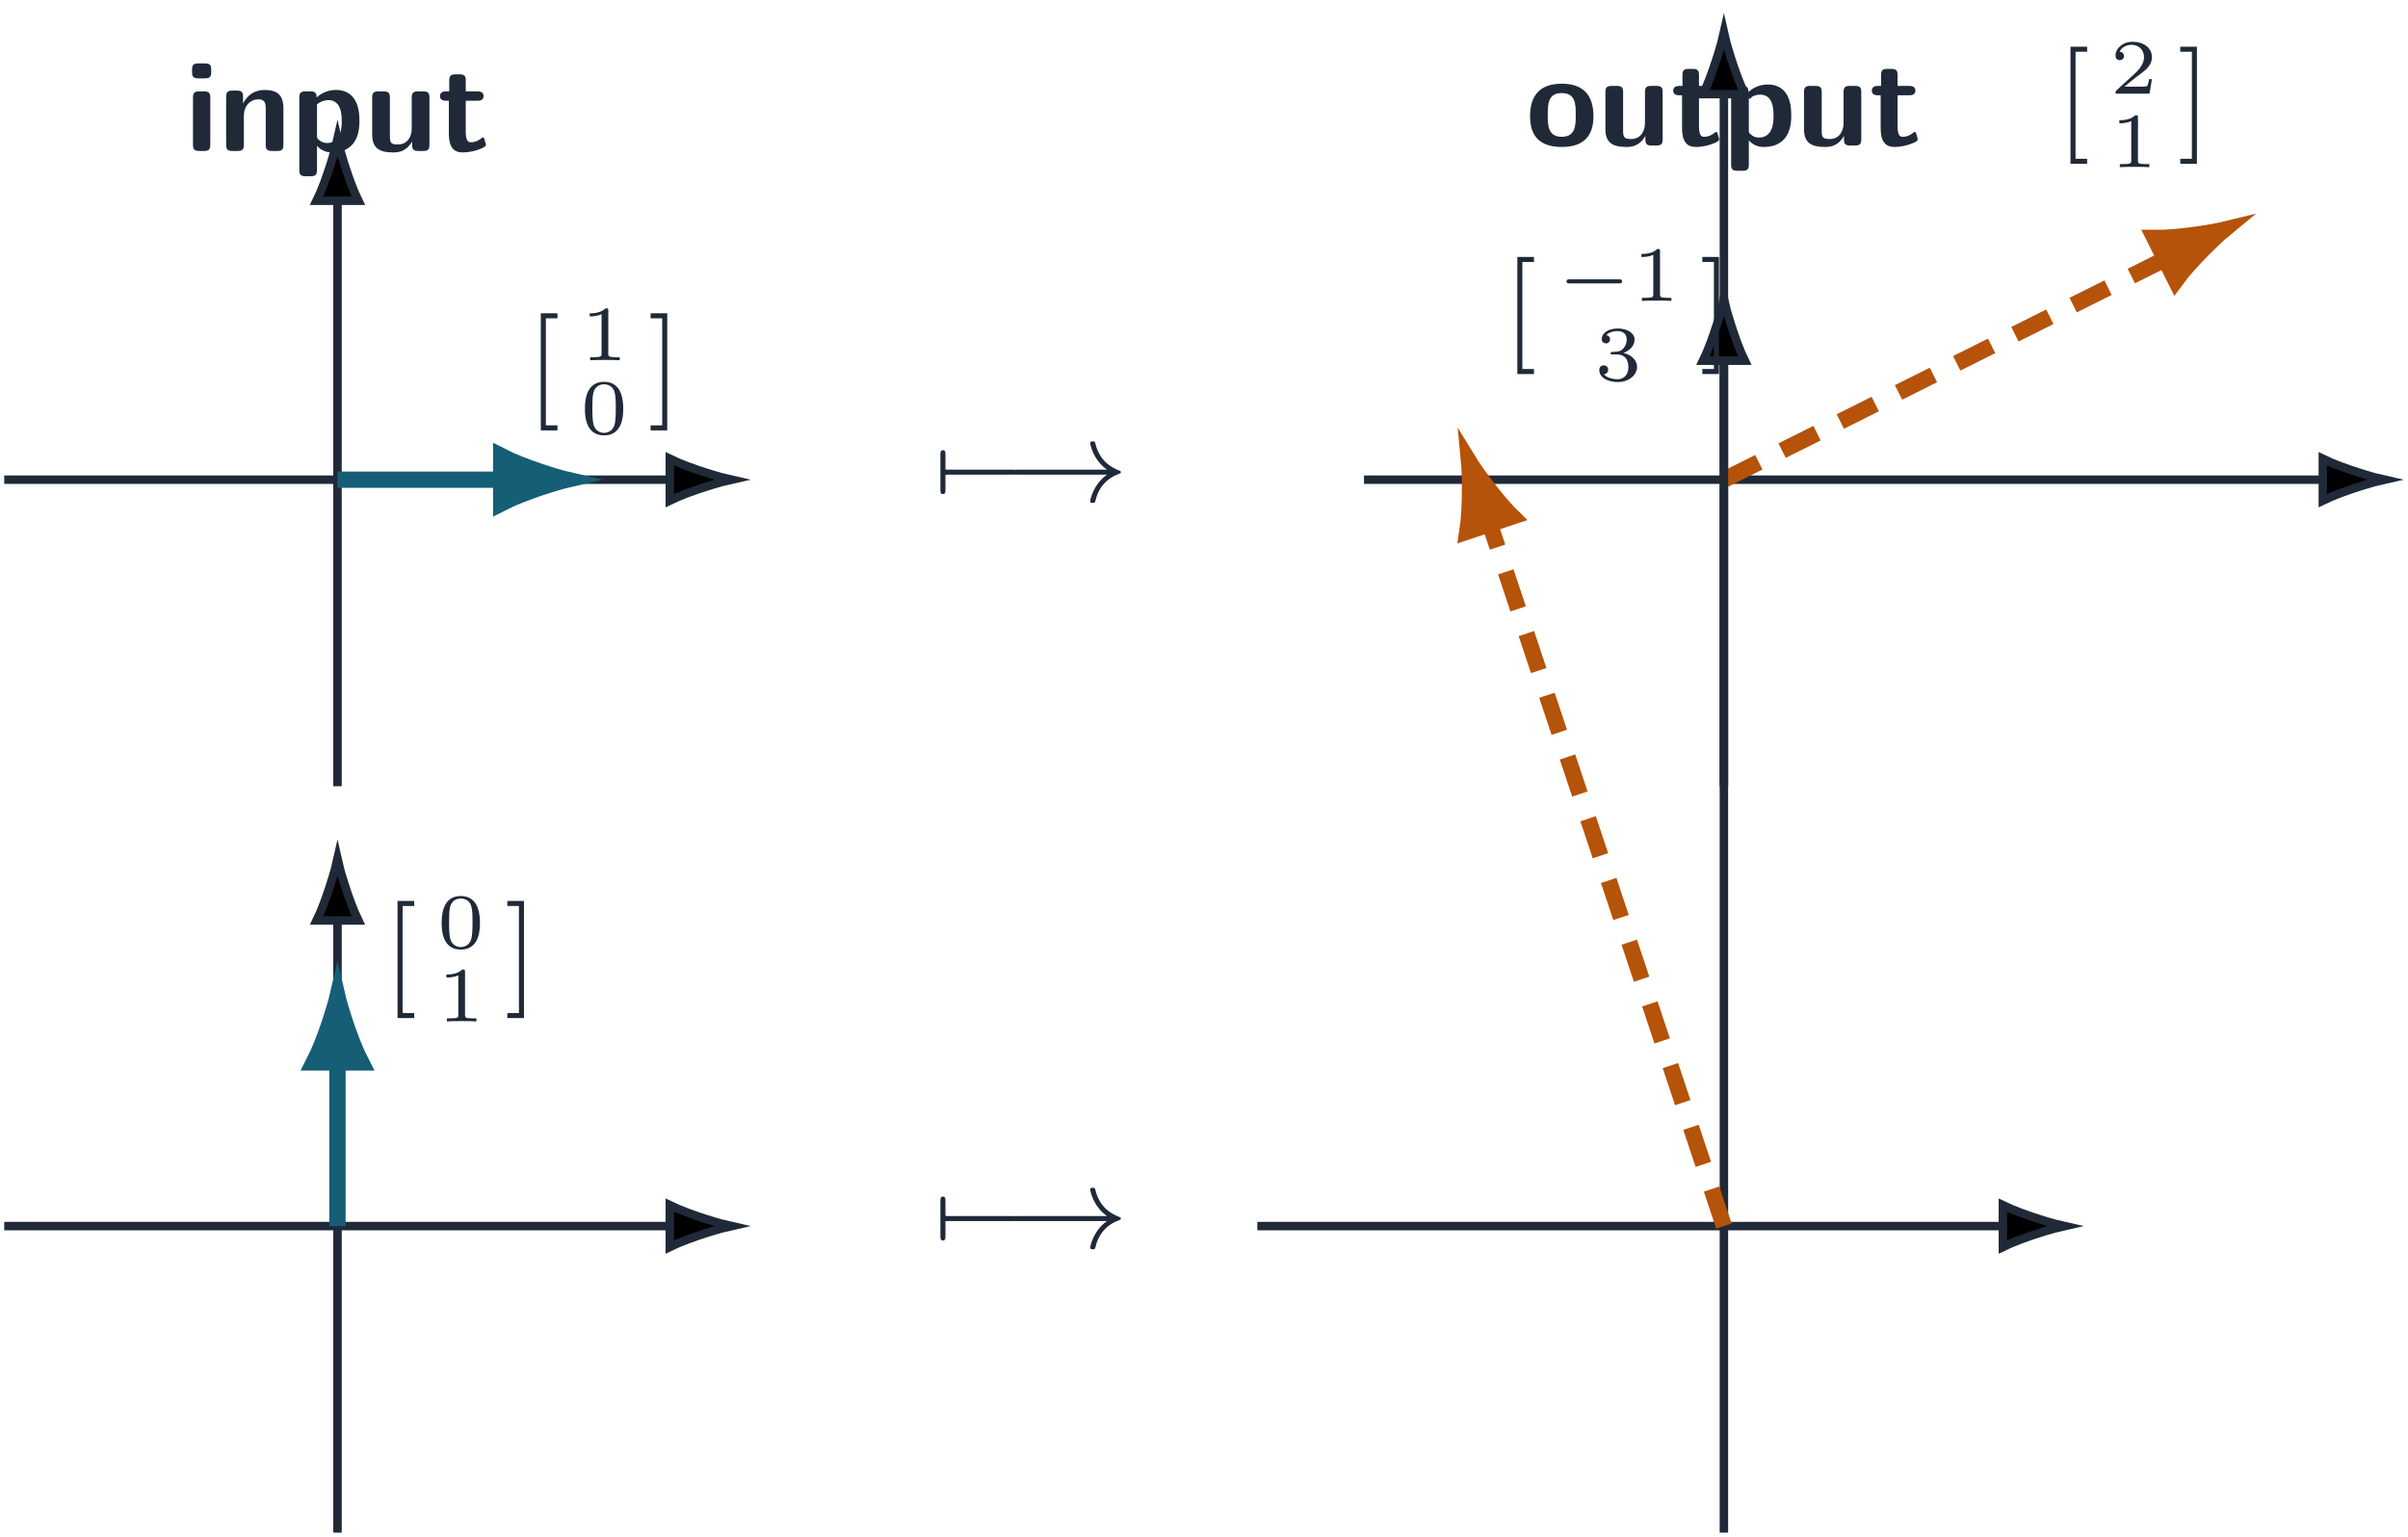
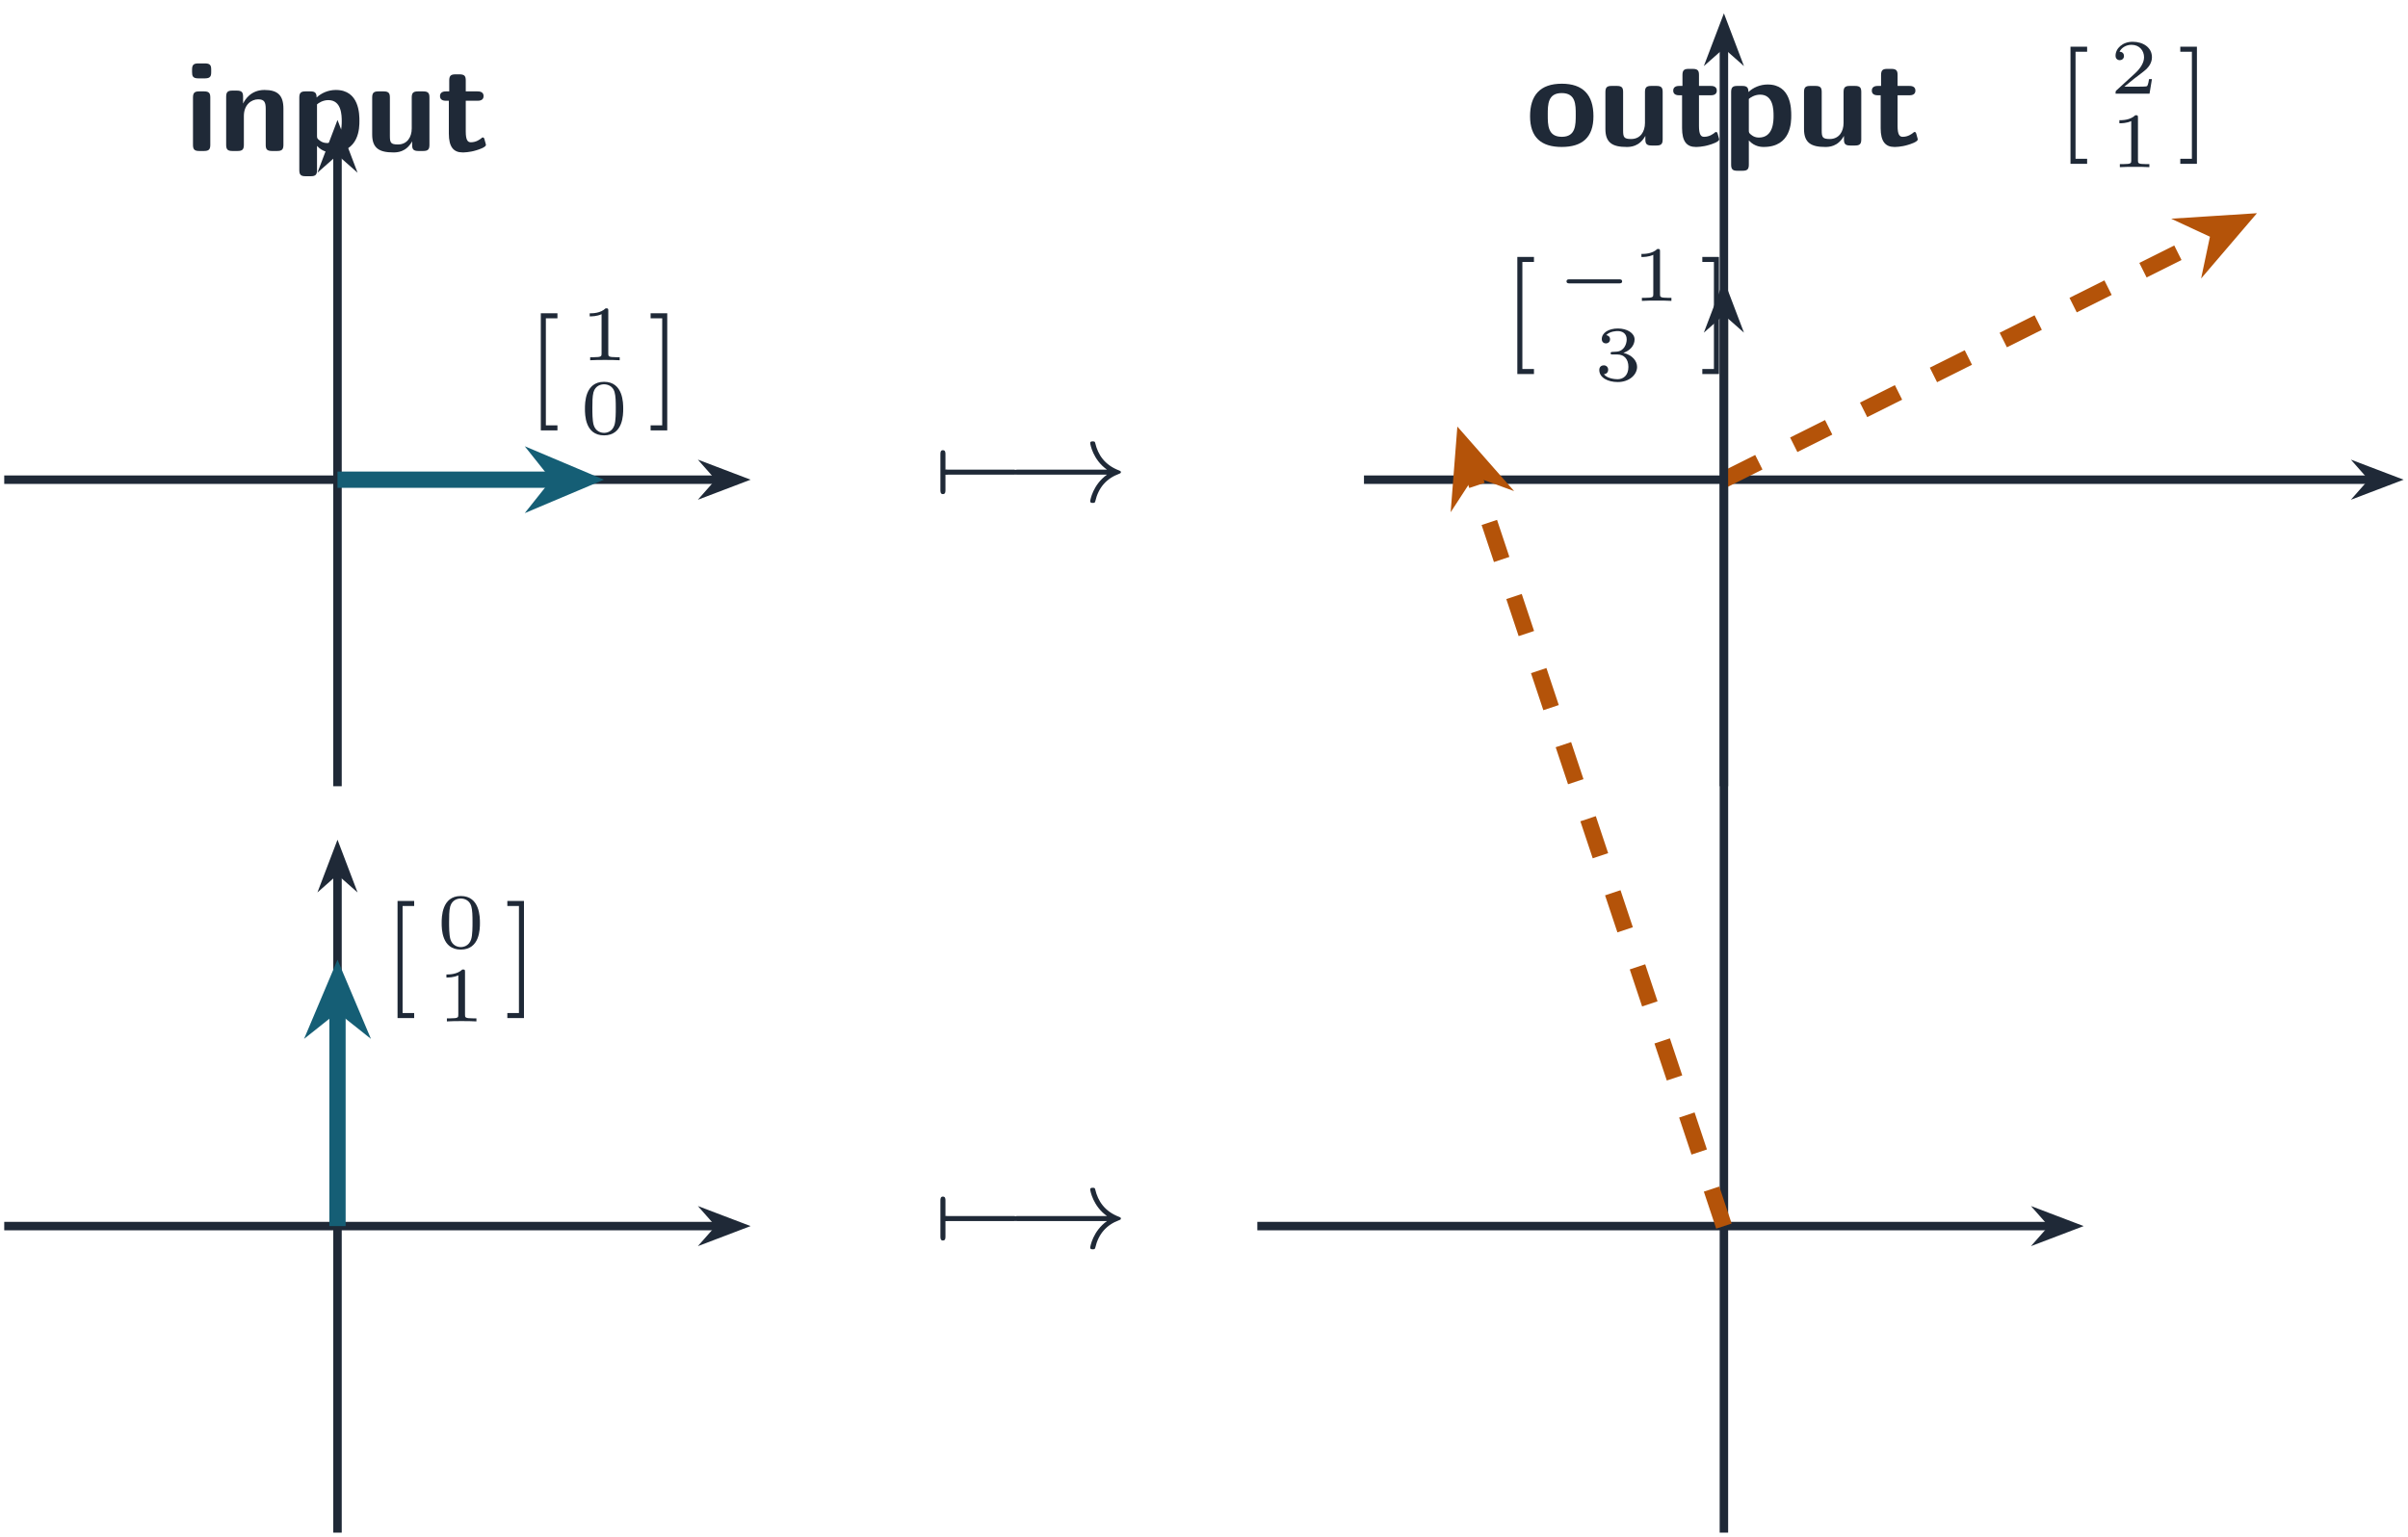
<svg xmlns="http://www.w3.org/2000/svg" xmlns:xlink="http://www.w3.org/1999/xlink" role="img" aria-labelledby="title desc" version="1.1" width="184.333pt" height="117.667pt" viewBox="-67.019 -67.019 184.333 117.667">
  <defs>
    <path id="g0-0" d="M4.758-1.339C4.854-1.339 5.003-1.339 5.003-1.494S4.854-1.65 4.758-1.65H.992C.897-1.65 .747-1.65 .747-1.494S.897-1.339 .992-1.339H4.758Z" />
    <path id="g1-0" d="M6.052-2.053C6.214-2.053 6.384-2.053 6.384-2.251C6.384-2.439 6.205-2.439 6.052-2.439H1.103C.95-2.439 .771-2.439 .771-2.251C.771-2.053 .941-2.053 1.103-2.053H6.052Z" />
    <path id="g1-33" d="M7.63-2.053C6.563-1.291 6.348-.117 6.348-.018C6.348 .108 6.465 .108 6.536 .108C6.644 .108 6.707 .108 6.734-.009C6.976-1.067 7.595-1.766 8.572-2.125C8.626-2.143 8.697-2.17 8.697-2.242C8.697-2.322 8.635-2.349 8.581-2.367C7.451-2.789 6.94-3.587 6.734-4.465C6.707-4.591 6.671-4.6 6.536-4.6C6.456-4.6 6.348-4.6 6.348-4.474C6.348-4.376 6.563-3.192 7.63-2.439H.843C.69-2.439 .511-2.439 .511-2.251C.511-2.053 .681-2.053 .843-2.053H7.63Z" />
    <path id="g1-55" d="M.897-2.053C.941-2.053 1.148-2.053 1.148-2.242C1.148-2.439 .95-2.439 .897-2.439V-3.604C.897-3.748 .897-3.927 .699-3.927C.511-3.927 .511-3.739 .511-3.604V-.888C.511-.753 .511-.565 .699-.565C.897-.565 .897-.744 .897-.888V-2.053Z" />
    <path id="g2-48" d="M3.288-1.907C3.288-2.343 3.288-3.975 1.823-3.975S.359-2.343 .359-1.907C.359-1.476 .359 .126 1.823 .126S3.288-1.476 3.288-1.907ZM1.823-.066C1.572-.066 1.166-.185 1.022-.681C.927-1.028 .927-1.614 .927-1.985C.927-2.385 .927-2.845 1.01-3.168C1.16-3.706 1.614-3.784 1.823-3.784C2.098-3.784 2.493-3.652 2.624-3.198C2.714-2.881 2.72-2.445 2.72-1.985C2.72-1.602 2.72-.998 2.618-.664C2.451-.143 2.02-.066 1.823-.066Z" />
    <path id="g2-49" d="M2.146-3.796C2.146-3.975 2.122-3.975 1.943-3.975C1.548-3.593 .938-3.593 .723-3.593V-3.359C.879-3.359 1.273-3.359 1.632-3.527V-.508C1.632-.311 1.632-.233 1.016-.233H.759V0C1.088-.024 1.554-.024 1.889-.024S2.69-.024 3.019 0V-.233H2.762C2.146-.233 2.146-.311 2.146-.508V-3.796Z" />
    <path id="g2-50" d="M3.216-1.118H2.995C2.983-1.034 2.923-.64 2.833-.574C2.792-.538 2.307-.538 2.224-.538H1.106L1.871-1.16C2.074-1.321 2.606-1.704 2.792-1.883C2.971-2.062 3.216-2.367 3.216-2.792C3.216-3.539 2.54-3.975 1.739-3.975C.968-3.975 .43-3.467 .43-2.905C.43-2.6 .687-2.564 .753-2.564C.903-2.564 1.076-2.672 1.076-2.887C1.076-3.019 .998-3.21 .735-3.21C.873-3.515 1.237-3.742 1.65-3.742C2.277-3.742 2.612-3.276 2.612-2.792C2.612-2.367 2.331-1.931 1.913-1.548L.496-.251C.436-.191 .43-.185 .43 0H3.031L3.216-1.118Z" />
    <path id="g2-51" d="M1.757-1.985C2.266-1.985 2.606-1.644 2.606-1.034C2.606-.377 2.212-.09 1.775-.09C1.614-.09 .998-.126 .729-.472C.962-.496 1.058-.652 1.058-.813C1.058-1.016 .915-1.154 .717-1.154C.556-1.154 .377-1.052 .377-.801C.377-.209 1.034 .126 1.793 .126C2.678 .126 3.27-.442 3.27-1.034C3.27-1.47 2.935-1.931 2.224-2.11C2.696-2.266 3.078-2.648 3.078-3.138C3.078-3.616 2.517-3.975 1.799-3.975C1.1-3.975 .568-3.652 .568-3.162C.568-2.905 .765-2.833 .885-2.833C1.04-2.833 1.201-2.941 1.201-3.15C1.201-3.335 1.07-3.443 .909-3.467C1.19-3.778 1.733-3.778 1.787-3.778C2.092-3.778 2.475-3.634 2.475-3.138C2.475-2.809 2.289-2.236 1.692-2.2C1.584-2.194 1.423-2.182 1.369-2.182C1.309-2.176 1.243-2.17 1.243-2.08C1.243-1.985 1.309-1.985 1.411-1.985H1.757Z" />
    <path id="g3-91" d="M2.349 2.242V1.856H1.462V-6.339H2.349V-6.725H1.076V2.242H2.349Z" />
    <path id="g3-93" d="M1.47 2.242V-6.725H.197V-6.339H1.085V1.856H.197V2.242H1.47Z" />
    <path id="g4-105" d="M3.716-.468C3.716-.498 3.696-.568 3.636-.777C3.587-.976 3.567-1.036 3.477-1.036C3.427-1.036 3.417-1.026 3.357-.966C3.248-.887 2.979-.667 2.56-.667C2.321-.667 2.172-.837 2.172-1.494V-3.846H3.059C3.178-3.846 3.537-3.846 3.537-4.204S3.178-4.563 3.059-4.563H2.172V-5.39C2.172-5.709 2.102-5.868 1.694-5.868H1.385C1.026-5.868 .907-5.758 .907-5.39V-4.563H.677C.568-4.563 .199-4.563 .199-4.204S.558-3.846 .677-3.846H.877V-1.325C.877-.319 1.235 .11 1.923 .11C2.012 .11 2.451 .11 2.969-.05C3.138-.1 3.716-.279 3.716-.468Z" />
    <path id="g4-109" d="M4.981-.478V-4.085C4.981-4.403 4.912-4.563 4.503-4.563H4.105C3.726-4.563 3.626-4.433 3.626-4.085V-1.724C3.626-1.066 3.278-.498 2.57-.498C2.012-.498 1.953-.638 1.953-1.166V-4.085C1.953-4.403 1.883-4.563 1.474-4.563H1.076C.717-4.563 .598-4.453 .598-4.085V-1.255C.598-.189 1.176 .11 2.212 .11C2.481 .11 3.188 .11 3.656-.737V-.478C3.656-.159 3.726 0 4.134 0H4.503C4.882 0 4.981-.13 4.981-.478Z" />
    <path id="g4-66" d="M1.933-.478V-4.085C1.933-4.403 1.863-4.563 1.455-4.563H1.086C.727-4.563 .608-4.453 .608-4.085V-.478C.608-.12 .717 0 1.086 0H1.455C1.833 0 1.933-.13 1.933-.478ZM2.002-6.037V-6.227C2.002-6.545 1.933-6.705 1.524-6.705H1.016C.638-6.705 .538-6.575 .538-6.227V-6.037C.538-5.748 .588-5.559 1.016-5.559H1.524C1.943-5.559 2.002-5.738 2.002-6.037Z" />
    <path id="g4-77" d="M4.981-.478V-3.238C4.981-4.264 4.543-4.672 3.527-4.672C2.481-4.672 2.032-3.915 1.903-3.646H1.893V-4.144C1.893-4.463 1.823-4.623 1.415-4.623H1.076C.717-4.623 .598-4.513 .598-4.144V-.478C.598-.12 .707 0 1.076 0H1.474C1.853 0 1.953-.13 1.953-.478V-2.68C1.953-3.547 2.531-3.955 3.049-3.955C3.527-3.955 3.626-3.726 3.626-3.218V-.478C3.626-.159 3.696 0 4.105 0H4.503C4.882 0 4.981-.13 4.981-.478Z" />
    <path id="g4-81" d="M5.161-2.242C5.161-3.875 4.364-4.732 2.74-4.732C1.076-4.732 .309-3.846 .309-2.242C.309-.618 1.166 .11 2.73 .11S5.161-.608 5.161-2.242ZM3.806-2.361C3.806-1.574 3.806-.667 2.74-.667C1.664-.667 1.664-1.564 1.664-2.361C1.664-3.128 1.664-4.015 2.73-4.015C3.806-4.015 3.806-3.138 3.806-2.361Z" />
    <path id="g4-84" d="M5.21-2.301C5.21-2.79 5.21-4.672 3.407-4.672C2.819-4.672 2.291-4.433 1.933-4.095C1.933-4.463 1.793-4.563 1.455-4.563H1.086C.727-4.563 .608-4.453 .608-4.085V1.455C.608 1.813 .717 1.933 1.086 1.933H1.484C1.863 1.933 1.963 1.803 1.963 1.455V-.389C2.411 .11 2.959 .11 3.098 .11C5.21 .11 5.21-1.803 5.21-2.301ZM3.856-2.281C3.856-1.883 3.856-.608 2.73-.608C2.501-.608 2.321-.687 2.202-.777C1.963-.946 1.963-.996 1.963-1.176V-3.567C2.072-3.666 2.401-3.895 2.829-3.895C3.846-3.895 3.856-2.72 3.856-2.281Z" />
  </defs>
  <g id="page1">
    <g stroke-miterlimit="10" transform="matrix(.996264 0 0 -.996264 11.88167 -9.883013)" fill="#000" stroke="#000" stroke-width="0.4">
      <g transform="matrix(1.00375 0 0 -1.00375 -76.90495 35.82718)" stroke="none" fill="#1f2937">
        <use x="11.882" y="-9.883" xlink:href="#g4-66" />
        <use x="14.432" y="-9.883" xlink:href="#g4-77" />
        <use x="20.021" y="-9.883" xlink:href="#g4-84" />
        <use x="25.61" y="-9.883" xlink:href="#g4-109" />
        <use x="31.199" y="-9.883" xlink:href="#g4-105" />
      </g>
      <g transform="matrix(1.00375 0 0 -1.00375 26.13253 36.24718)" stroke="none" fill="#1f2937">
        <use x="11.882" y="-9.883" xlink:href="#g4-81" />
        <use x="17.361" y="-9.883" xlink:href="#g4-109" />
        <use x="22.95" y="-9.883" xlink:href="#g4-105" />
        <use x="26.975" y="-9.883" xlink:href="#g4-84" />
        <use x="32.564" y="-9.883" xlink:href="#g4-109" />
        <use x="38.153" y="-9.883" xlink:href="#g4-105" />
      </g>
      <g stroke="#1f2937" stroke-width="0.65">
-         <path d="M-78.871 20.486H-27.729" fill="none" />
-         <g transform="translate(-27.72945 20.48601)" stroke-dasharray="none" stroke-dashoffset="0.0" stroke-linejoin="miter">
-           <path d="M4.689 0C4.113 .125 1.582 .834 0 1.605V-1.605C1.582-.834 4.113-.125 4.689 0Z" />
+         <path d="M-78.871 20.486H-23.943" fill="none" />
+         <g transform="translate(-25.51036 20.48601)" stroke-dasharray="none" stroke-dashoffset="0.0" stroke-linejoin="miter">
+           <path d="M3.074 0L1.05 .77L1.73 0L1.05-.77Z" />
        </g>
      </g>
      <g stroke="#1f2937" stroke-width="0.65">
-         <path d="M-53.264-3.073V41.923" fill="none" />
-         <g transform="matrix(0 1 -1 0 -53.26373 41.92316)" stroke-dasharray="none" stroke-dashoffset="0.0" stroke-linejoin="miter">
-           <path d="M4.689 0C4.113 .125 1.582 .834 0 1.605V-1.605C1.582-.834 4.113-.125 4.689 0Z" />
+         <path d="M-53.264-3.073V45.71" fill="none" />
+         <g transform="matrix(0 1 -1 0 -53.26373 44.14224)" stroke-dasharray="none" stroke-dashoffset="0.0" stroke-linejoin="miter">
+           <path d="M3.074 0L1.05 .77L1.73 0L1.05-.77Z" />
        </g>
      </g>
      <g stroke="#155e75" stroke-width="1.25">
-         <path d="M-53.264 20.486H-40.689" fill="none" />
-         <g fill="#155e75" transform="translate(-40.68861 20.48601)" stroke-dasharray="none" stroke-dashoffset="0.0" stroke-linejoin="miter">
-           <path d="M5.03 0C4.412 .142 1.697 .944 0 1.817V-1.817C1.697-.944 4.412-.142 5.03 0Z" />
+         <path d="M-53.264 20.486H-36.439" fill="none" />
+         <g fill="#155e75" transform="translate(-38.77773 20.48601)" stroke-dasharray="none" stroke-dashoffset="0.0" stroke-linejoin="miter" stroke-width="1.012">
+           <path d="M4.684 0L1.533 1.331L2.592 0L1.533-1.331Z" />
        </g>
      </g>
      <g transform="matrix(1.00375 0 0 -1.00375 -50.64832 16.60489)" stroke="none" fill="#1f2937">
        <use x="11.882" y="-9.883" xlink:href="#g3-91" />
        <use x="15.977" y="-13.011" xlink:href="#g2-49" />
        <use x="15.977" y="-7.386" xlink:href="#g2-48" />
        <use x="21.166" y="-9.883" xlink:href="#g3-93" />
      </g>
      <g transform="matrix(1.00375 0 0 -1.00375 -19.37756 8.890626)" stroke="none" fill="#1f2937">
        <use x="11.882" y="-9.883" xlink:href="#g1-55" />
        <use x="11.882" y="-9.883" xlink:href="#g1-0" />
        <use x="17.513" y="-9.883" xlink:href="#g1-33" />
      </g>
      <g stroke="#1f2937" stroke-width="0.65">
-         <path d="M25.608 20.486H99.284" fill="none" />
-         <g transform="translate(99.28403 20.48601)" stroke-dasharray="none" stroke-dashoffset="0.0" stroke-linejoin="miter">
-           <path d="M4.689 0C4.113 .125 1.582 .834 0 1.605V-1.605C1.582-.834 4.113-.125 4.689 0Z" />
+         <path d="M25.608 20.486H103.071" fill="none" />
+         <g transform="translate(101.5031 20.48601)" stroke-dasharray="none" stroke-dashoffset="0.0" stroke-linejoin="miter">
+           <path d="M3.074 0L1.05 .77L1.73 0L1.05-.77Z" />
        </g>
      </g>
      <g stroke="#1f2937" stroke-width="0.65">
-         <path d="M53.264-3.073V50.117" fill="none" />
-         <g transform="matrix(0 1 -1 0 53.26373 50.11743)" stroke-dasharray="none" stroke-dashoffset="0.0" stroke-linejoin="miter">
-           <path d="M4.689 0C4.113 .125 1.582 .834 0 1.605V-1.605C1.582-.834 4.113-.125 4.689 0Z" />
+         <path d="M53.264-3.073V53.904" fill="none" />
+         <g transform="matrix(0 1 -1 0 53.26373 52.33652)" stroke-dasharray="none" stroke-dashoffset="0.0" stroke-linejoin="miter">
+           <path d="M3.074 0L1.05 .77L1.73 0L1.05-.77Z" />
        </g>
      </g>
-       <g stroke="#b45309" stroke-width="1.25" stroke-dasharray="3.0,2.0" stroke-dashoffset="0.0">
-         <path d="M53.264 20.486L87.161 37.434" fill="none" />
-         <g fill="#b45309" transform="matrix(.89436 .44717 -.44717 .89436 87.16054 37.43448)" stroke-dasharray="none" stroke-dashoffset="0.0" stroke-linejoin="miter">
-           <path d="M5.03 0C4.412 .142 1.697 .944 0 1.817V-1.817C1.697-.944 4.412-.142 5.03 0Z" />
+       <g stroke="#b45309" stroke-width="1.25" stroke-dasharray="3.0,3.0" stroke-dashoffset="0.0">
+         <path d="M53.264 20.486L90.961 39.335" fill="none" />
+         <g fill="#b45309" transform="matrix(.89436 .44717 -.44717 .89436 88.86957 38.28897)" stroke-dasharray="none" stroke-dashoffset="0.0" stroke-linejoin="miter" stroke-width="1.012">
+           <path d="M4.684 0L1.533 1.331L2.592 0L1.533-1.331Z" />
        </g>
      </g>
      <g transform="matrix(1.00375 0 0 -1.00375 66.88779 37.0909)" stroke="none" fill="#1f2937">
        <use x="11.882" y="-9.883" xlink:href="#g3-91" />
        <use x="15.977" y="-13.011" xlink:href="#g2-50" />
        <use x="15.977" y="-7.386" xlink:href="#g2-49" />
        <use x="21.166" y="-9.883" xlink:href="#g3-93" />
      </g>
      <g stroke="#1f2937" stroke-width="0.65">
-         <path d="M-78.871-36.875H-27.729" fill="none" />
-         <g transform="translate(-27.72945 -36.87486)" stroke-dasharray="none" stroke-dashoffset="0.0" stroke-linejoin="miter">
-           <path d="M4.689 0C4.113 .125 1.582 .834 0 1.605V-1.605C1.582-.834 4.113-.125 4.689 0Z" />
+         <path d="M-78.871-36.875H-23.943" fill="none" />
+         <g transform="translate(-25.51036 -36.87486)" stroke-dasharray="none" stroke-dashoffset="0.0" stroke-linejoin="miter">
+           <path d="M3.074 0L1.05 .77L1.73 0L1.05-.77Z" />
        </g>
      </g>
      <g stroke="#1f2937" stroke-width="0.65">
-         <path d="M-53.264-60.434V-13.389" fill="none" />
-         <g transform="matrix(0 1 -1 0 -53.26373 -13.38931)" stroke-dasharray="none" stroke-dashoffset="0.0" stroke-linejoin="miter">
-           <path d="M4.689 0C4.113 .125 1.582 .834 0 1.605V-1.605C1.582-.834 4.113-.125 4.689 0Z" />
+         <path d="M-53.264-60.434V-9.603" fill="none" />
+         <g transform="matrix(0 1 -1 0 -53.26373 -11.17023)" stroke-dasharray="none" stroke-dashoffset="0.0" stroke-linejoin="miter">
+           <path d="M3.074 0L1.05 .77L1.73 0L1.05-.77Z" />
        </g>
      </g>
      <g stroke="#155e75" stroke-width="1.25">
-         <path d="M-53.264-36.875V-24.3" fill="none" />
-         <g fill="#155e75" transform="matrix(0 1 -1 0 -53.26373 -24.29974)" stroke-dasharray="none" stroke-dashoffset="0.0" stroke-linejoin="miter">
-           <path d="M5.03 0C4.412 .142 1.697 .944 0 1.817V-1.817C1.697-.944 4.412-.142 5.03 0Z" />
+         <path d="M-53.264-36.875V-20.05" fill="none" />
+         <g fill="#155e75" transform="matrix(0 1 -1 0 -53.26373 -22.38885)" stroke-dasharray="none" stroke-dashoffset="0.0" stroke-linejoin="miter" stroke-width="1.012">
+           <path d="M4.684 0L1.533 1.331L2.592 0L1.533-1.331Z" />
        </g>
      </g>
      <g transform="matrix(1.00375 0 0 -1.00375 -61.65698 -28.55892)" stroke="none" fill="#1f2937">
        <use x="11.882" y="-9.883" xlink:href="#g3-91" />
        <use x="15.977" y="-13.011" xlink:href="#g2-48" />
        <use x="15.977" y="-7.386" xlink:href="#g2-49" />
        <use x="21.166" y="-9.883" xlink:href="#g3-93" />
      </g>
      <g transform="matrix(1.00375 0 0 -1.00375 -19.37756 -48.47024)" stroke="none" fill="#1f2937">
        <use x="11.882" y="-9.883" xlink:href="#g1-55" />
        <use x="11.882" y="-9.883" xlink:href="#g1-0" />
        <use x="17.513" y="-9.883" xlink:href="#g1-33" />
      </g>
      <g stroke="#1f2937" stroke-width="0.65">
-         <path d="M17.413-36.875H74.701" fill="none" />
-         <g transform="translate(74.70088 -36.87486)" stroke-dasharray="none" stroke-dashoffset="0.0" stroke-linejoin="miter">
-           <path d="M4.689 0C4.113 .125 1.582 .834 0 1.605V-1.605C1.582-.834 4.113-.125 4.689 0Z" />
+         <path d="M17.413-36.875H78.488" fill="none" />
+         <g transform="translate(76.91997 -36.87486)" stroke-dasharray="none" stroke-dashoffset="0.0" stroke-linejoin="miter">
+           <path d="M3.074 0L1.05 .77L1.73 0L1.05-.77Z" />
        </g>
      </g>
      <g stroke="#1f2937" stroke-width="0.65">
-         <path d="M53.264-60.434V29.631" fill="none" />
-         <g transform="matrix(0 1 -1 0 53.26373 29.63144)" stroke-dasharray="none" stroke-dashoffset="0.0" stroke-linejoin="miter">
-           <path d="M4.689 0C4.113 .125 1.582 .834 0 1.605V-1.605C1.582-.834 4.113-.125 4.689 0Z" />
+         <path d="M53.264-60.434V33.418" fill="none" />
+         <g transform="matrix(0 1 -1 0 53.26373 31.85052)" stroke-dasharray="none" stroke-dashoffset="0.0" stroke-linejoin="miter">
+           <path d="M3.074 0L1.05 .77L1.73 0L1.05-.77Z" />
        </g>
      </g>
-       <g stroke="#b45309" stroke-width="1.25" stroke-dasharray="3.0,2.0" stroke-dashoffset="0.0">
-         <path d="M53.264-36.875L35.279 17.079" fill="none" />
-         <g fill="#b45309" transform="matrix(-.31621 .94864 -.94864 -.31621 35.27922 17.07858)" stroke-dasharray="none" stroke-dashoffset="0.0" stroke-linejoin="miter">
-           <path d="M5.03 0C4.412 .142 1.697 .944 0 1.817V-1.817C1.697-.944 4.412-.142 5.03 0Z" />
+       <g stroke="#b45309" stroke-width="1.25" stroke-dasharray="3.0,3.0" stroke-dashoffset="0.0">
+         <path d="M53.264-36.875L33.935 21.11" fill="none" />
+         <g fill="#b45309" transform="matrix(-.31621 .94864 -.94864 -.31621 34.67497 18.89133)" stroke-dasharray="none" stroke-dashoffset="0.0" stroke-linejoin="miter" stroke-width="1.012">
+           <path d="M4.684 0L1.533 1.331L2.592 0L1.533-1.331Z" />
        </g>
      </g>
      <g transform="matrix(1.00375 0 0 -1.00375 24.38448 20.93502)" stroke="none" fill="#1f2937">
        <use x="11.882" y="-9.883" xlink:href="#g3-91" />
        <use x="15.977" y="-13.243" xlink:href="#g0-0" />
        <use x="21.734" y="-13.243" xlink:href="#g2-49" />
        <use x="18.855" y="-7.154" xlink:href="#g2-51" />
        <use x="26.922" y="-9.883" xlink:href="#g3-93" />
      </g>
    </g>
  </g>
</svg>
